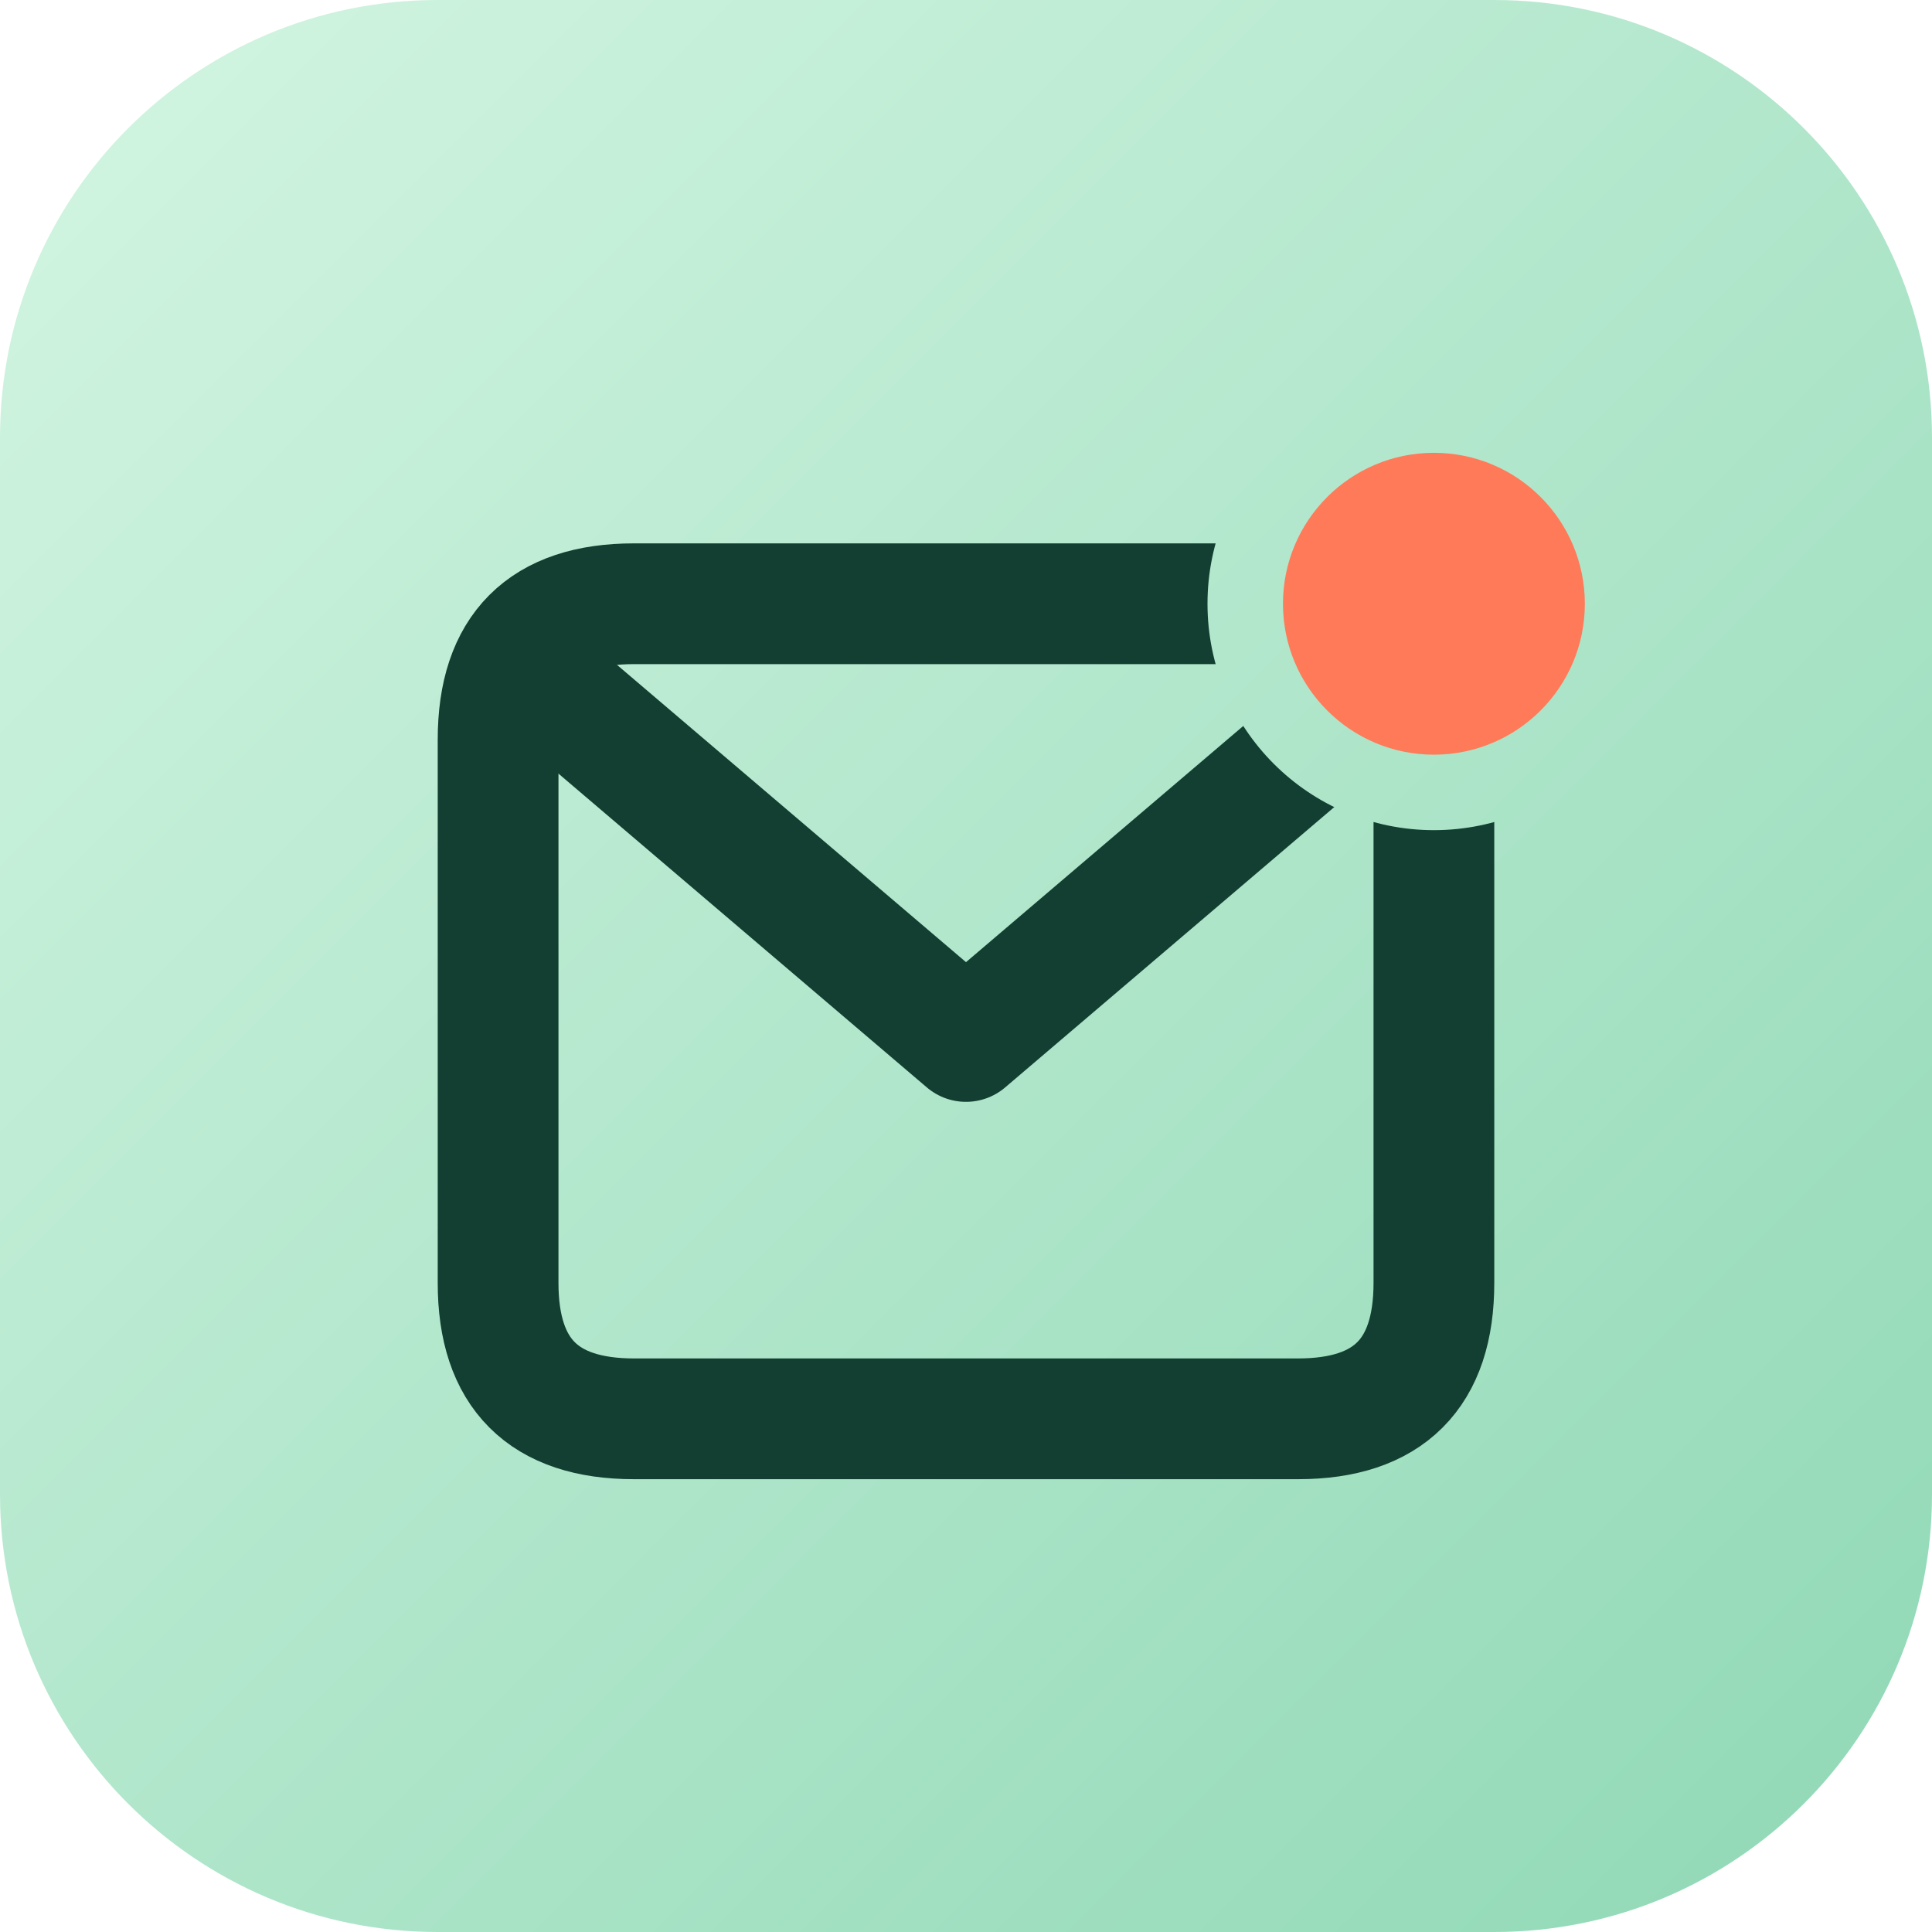
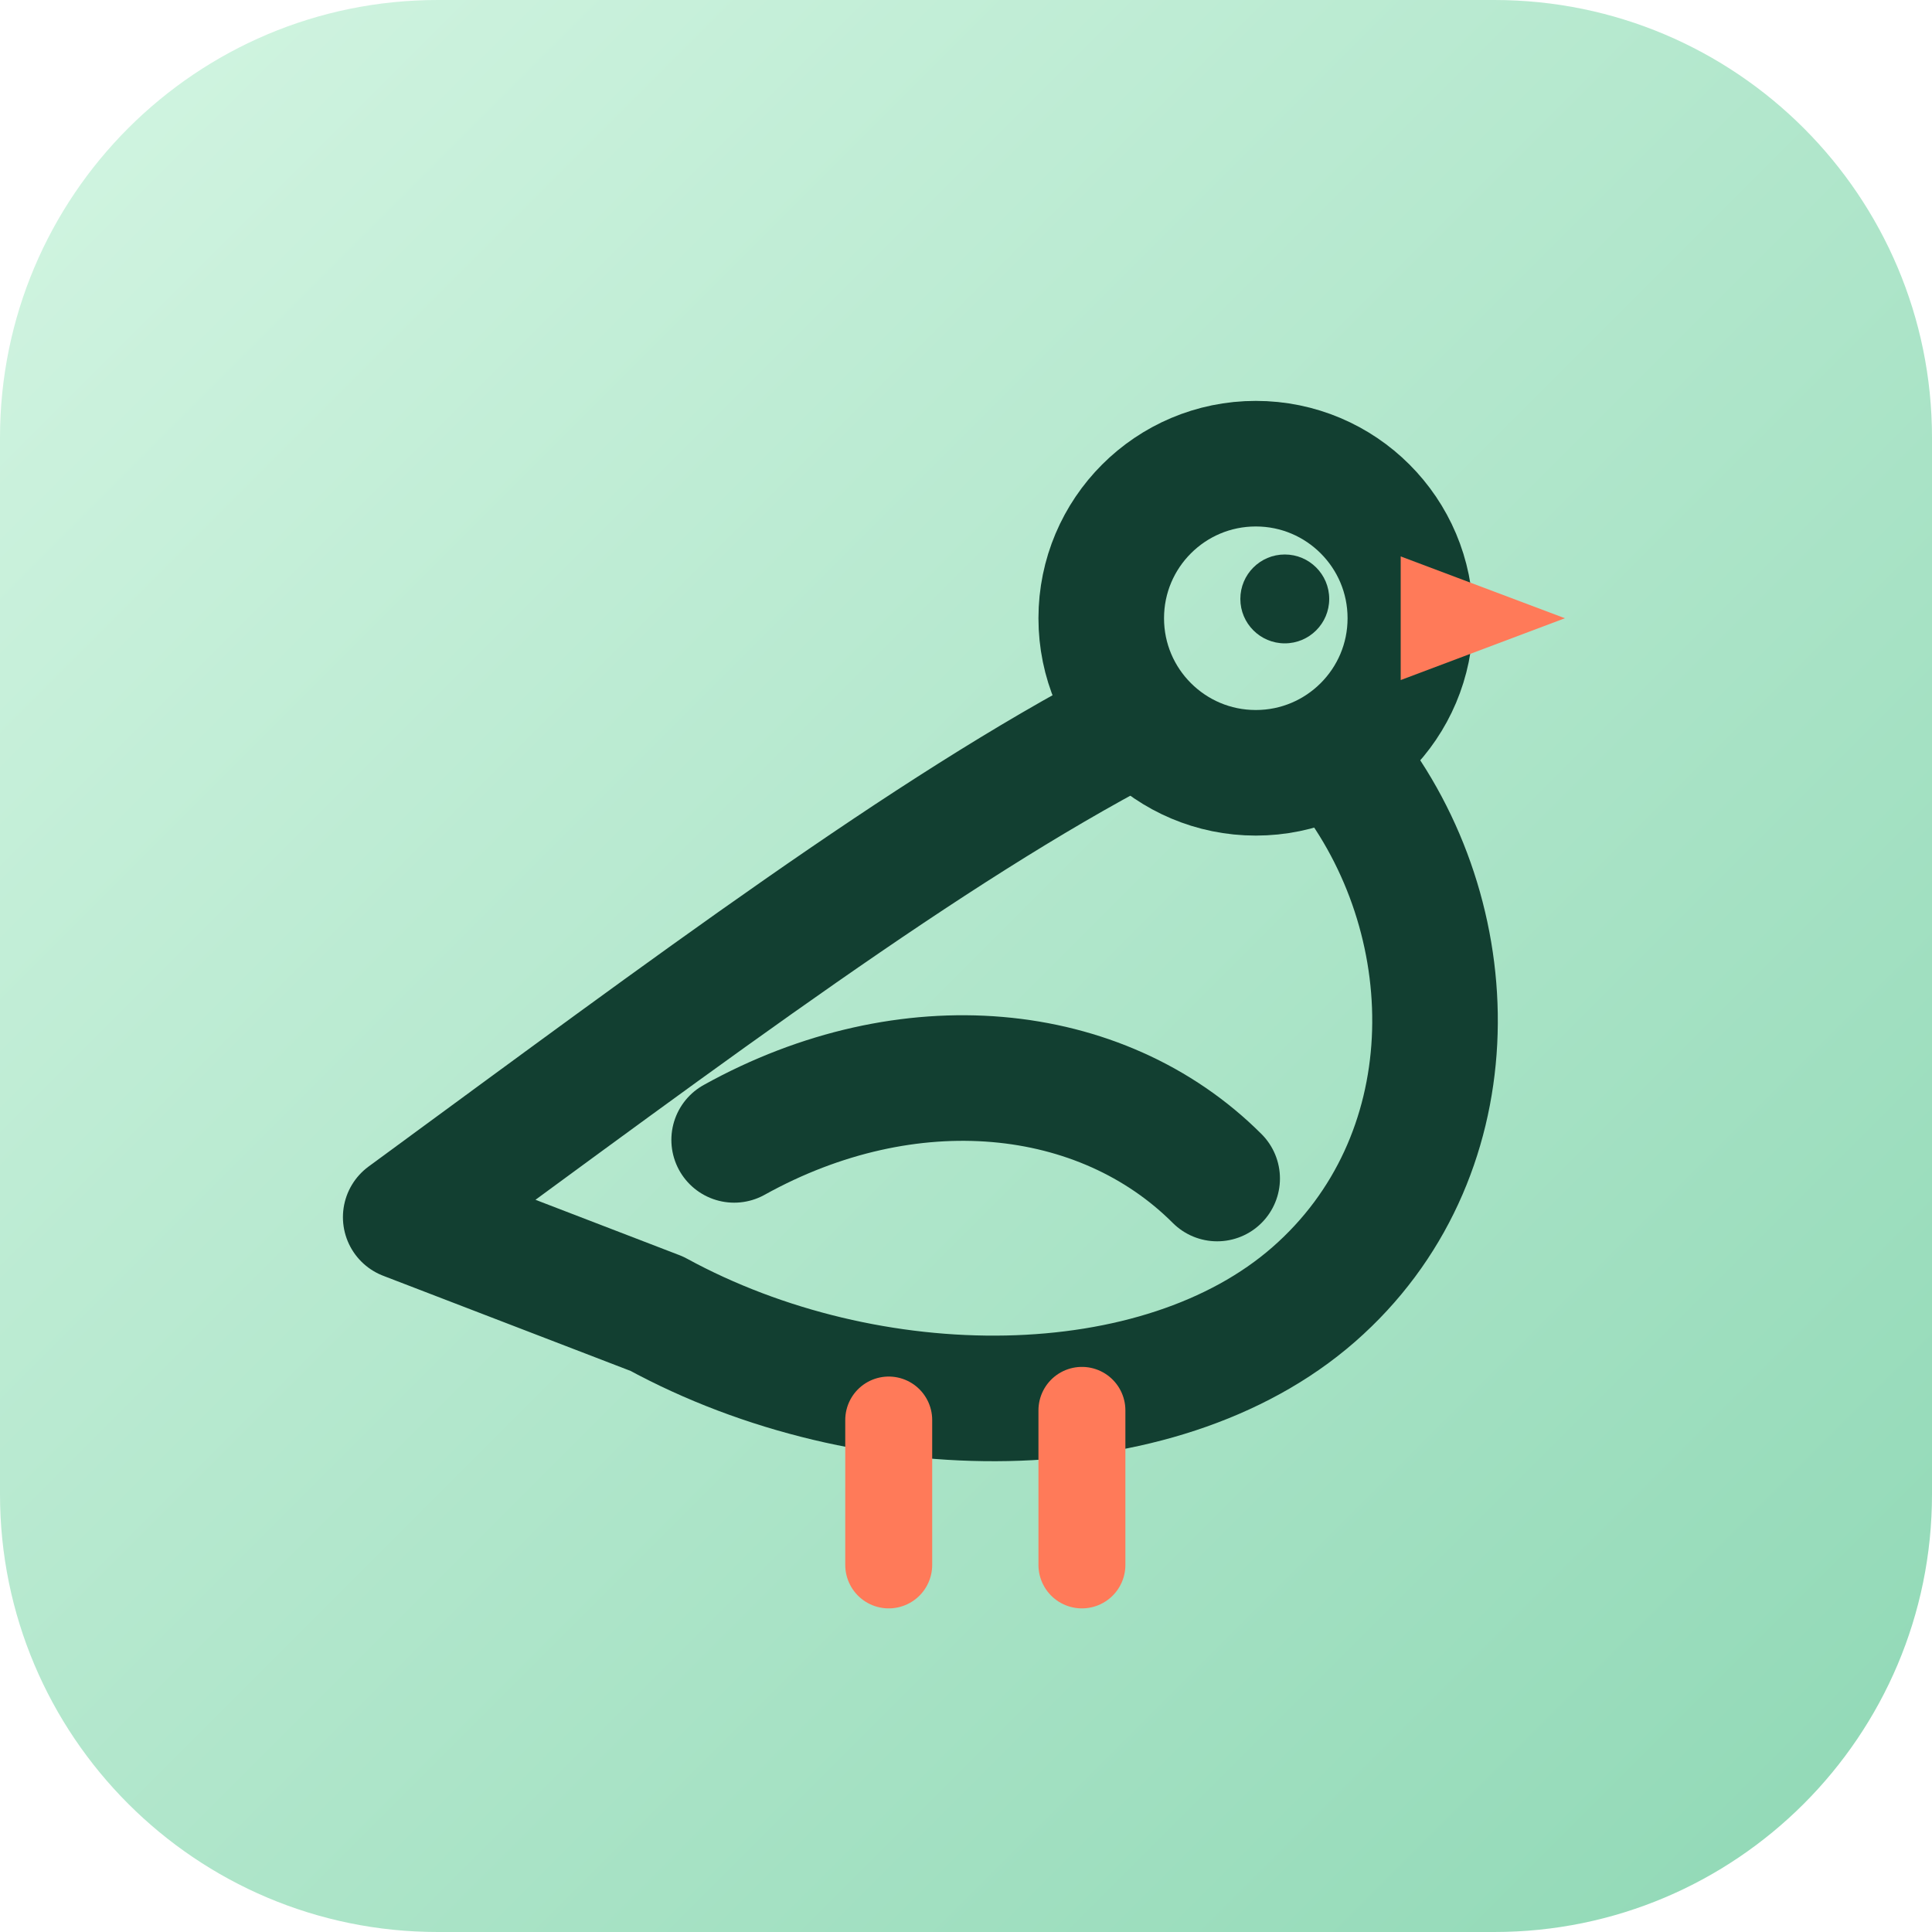
<svg xmlns="http://www.w3.org/2000/svg" viewBox="0 0 256 256" width="256" height="256">
  <defs>
-     <linearGradient id="mb" gradientUnits="userSpaceOnUse" x1="0" y1="0" x2="256" y2="256">
+     <linearGradient id="pb" gradientUnits="userSpaceOnUse" x1="0" y1="0" x2="256" y2="256">
      <stop offset="0" stop-color="#D3F5E2" />
      <stop offset="1" stop-color="#8FD8B5" />
    </linearGradient>
  </defs>
-   <rect width="256" height="256" rx="58" fill="url(#mb)" />
-   <path d="M66 98 Q66 80 84 80 L172 80 Q190 80 190 98 L190 170 Q190 188 172 188 L84 188 Q66 188 66 170 Z" fill="none" stroke="#123F31" stroke-width="16" stroke-linejoin="round" />
-   <path d="M74 92 L128 138 L182 92" fill="none" stroke="#123F31" stroke-width="16" stroke-linecap="round" stroke-linejoin="round" />
-   <circle cx="190" cy="80" r="30" fill="url(#mb)" />
-   <circle cx="190" cy="80" r="20" fill="#FF7A59" />
+   <rect width="256" height="256" rx="58" fill="url(#pb)" />
+   <g transform="scale(2.56) translate(1,2)">
+     <circle cx="64" cy="30" r="8" fill="none" stroke="#123F31" stroke-width="6.5" stroke-linecap="round" stroke-linejoin="round" />
+     <path d="M57.5 35.5 C 47 41 35 50 20 61 L 33 66 C 44 72 59 72 67 65 C 75 58 75 46 69 38" fill="none" stroke="#123F31" stroke-width="6.5" stroke-linecap="round" stroke-linejoin="round" />
+     <path d="M37 57 C 46 52 56 53 62 59" fill="none" stroke="#123F31" stroke-width="6.5" stroke-linecap="round" stroke-linejoin="round" />
+     <path d="M45 71.5 V 79 M 55 71 V 79" fill="none" stroke="#FF7A59" stroke-width="4.5" stroke-linecap="round" />
+     <path d="M71.5 26.8 L 80 30 L 71.5 33.2 Z" fill="#FF7A59" />
+     <circle cx="65.5" cy="29" r="2.3" fill="#123F31" />
+   </g>
</svg>
